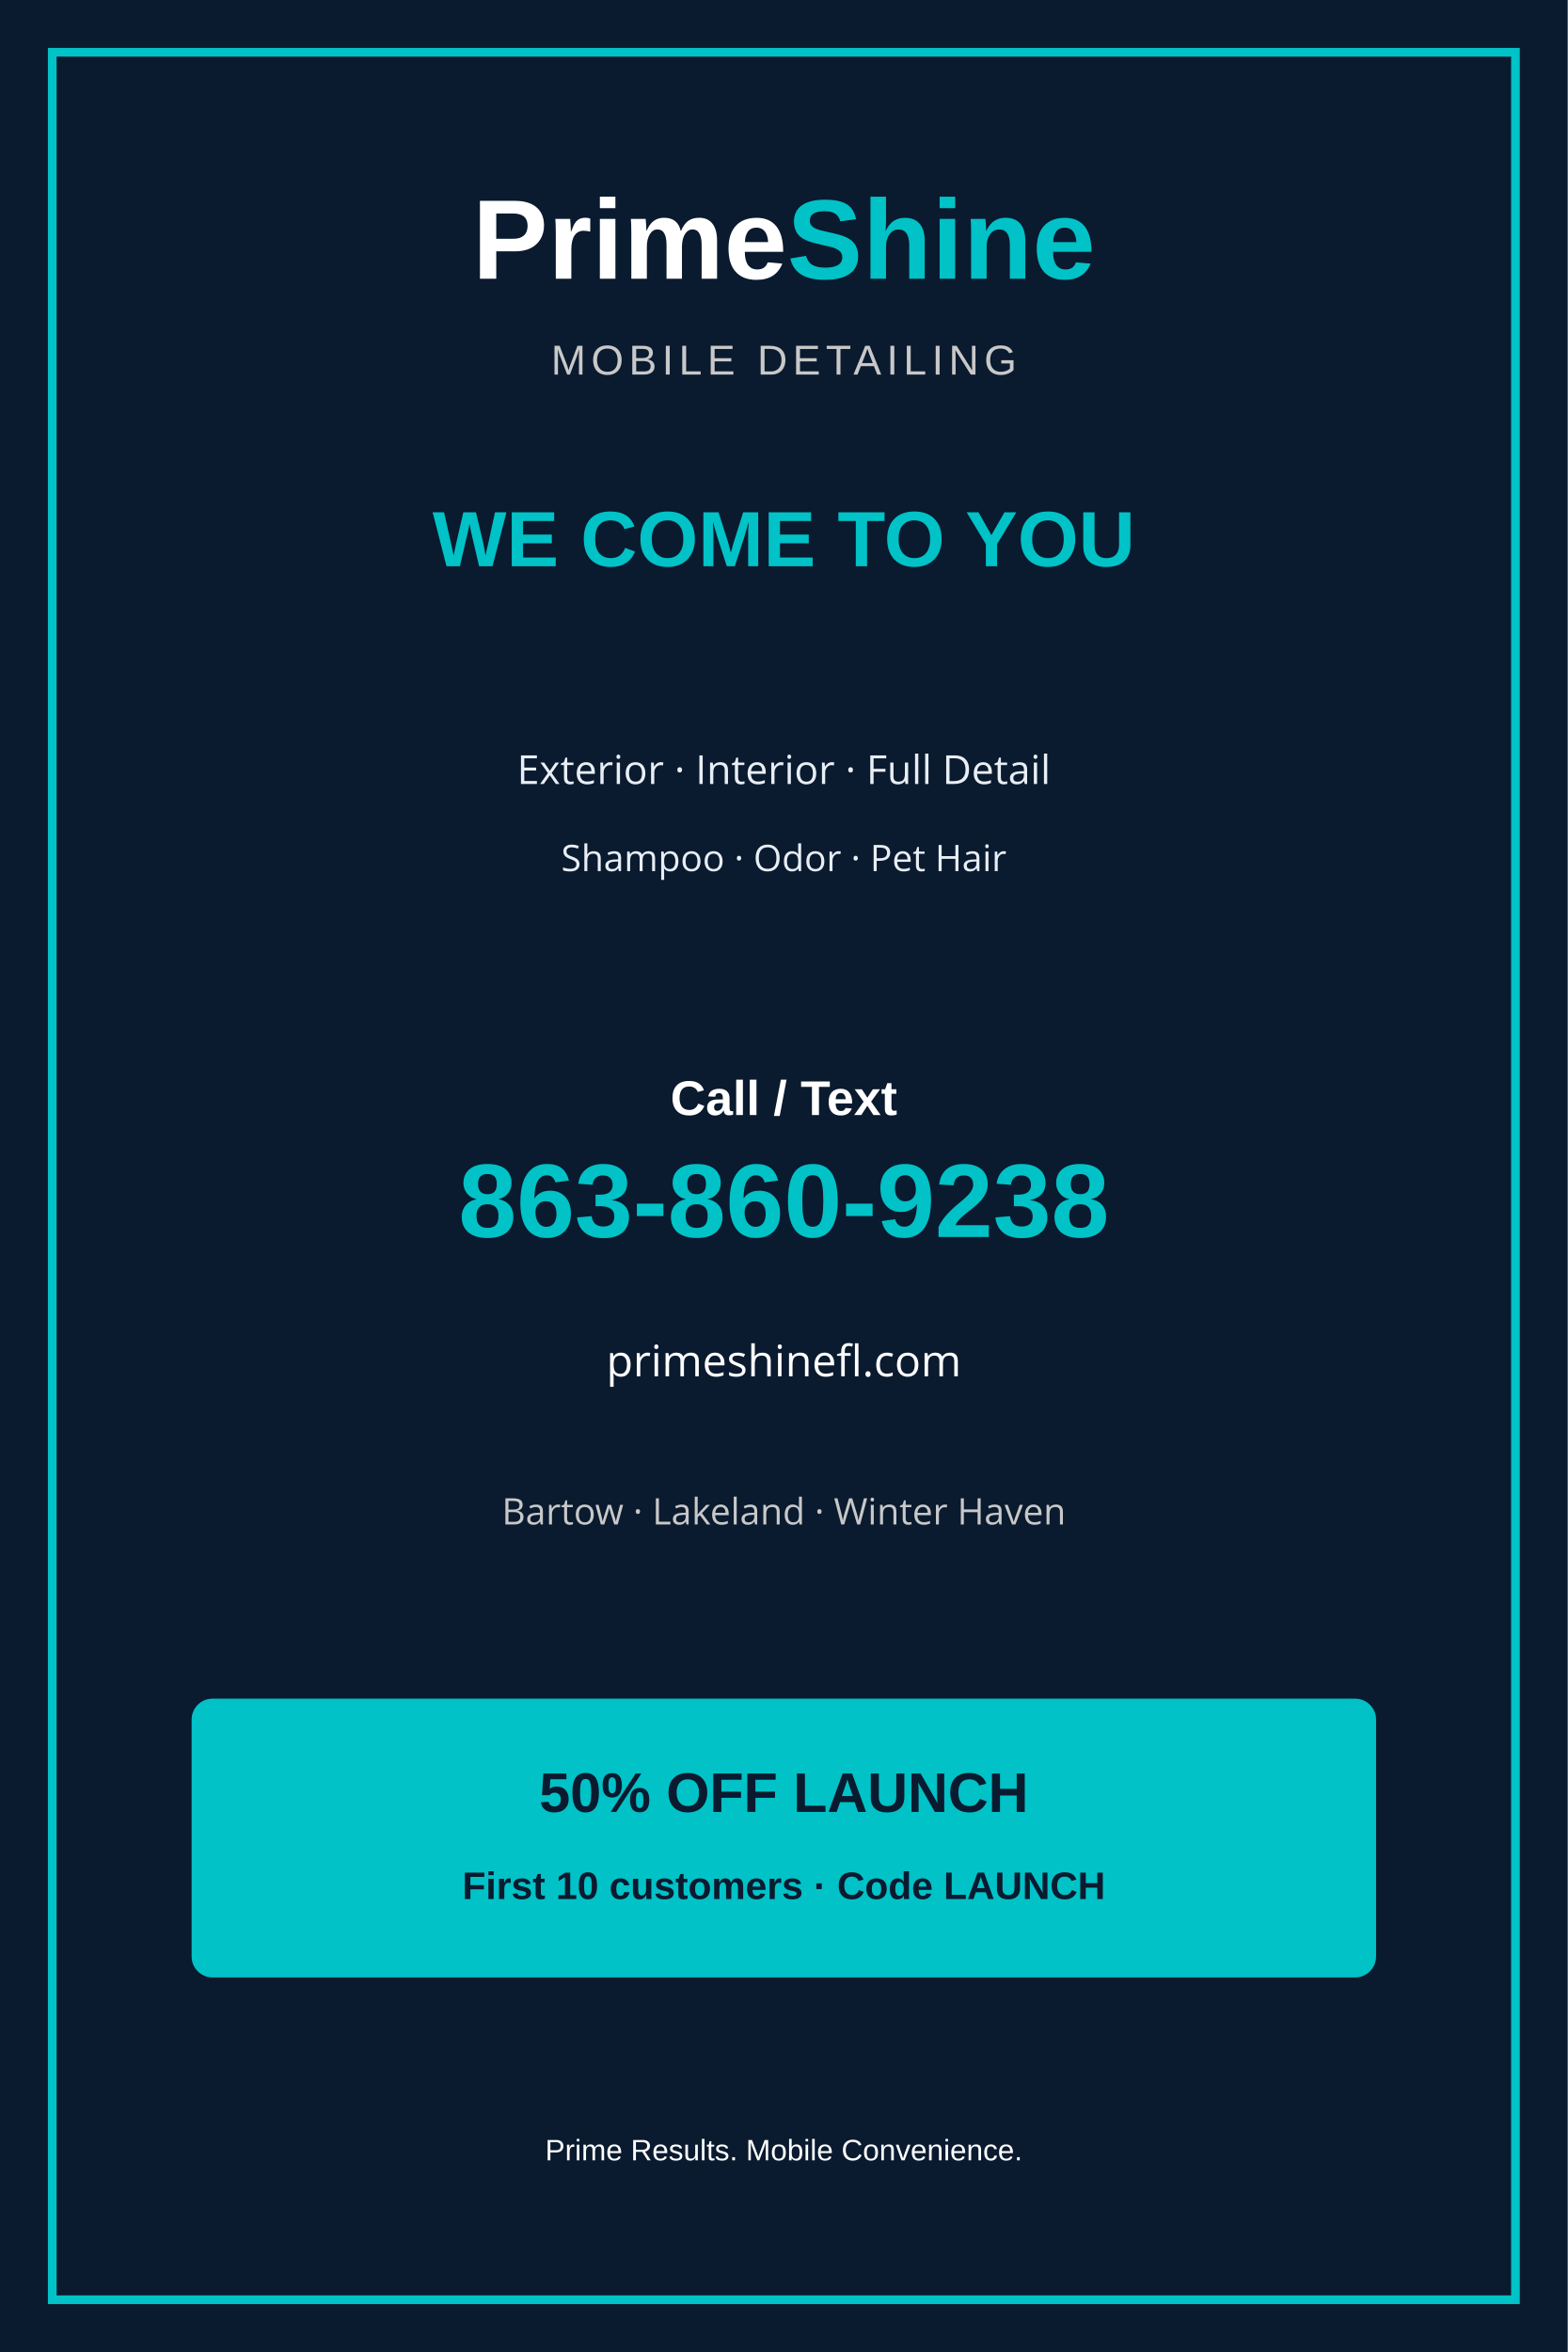
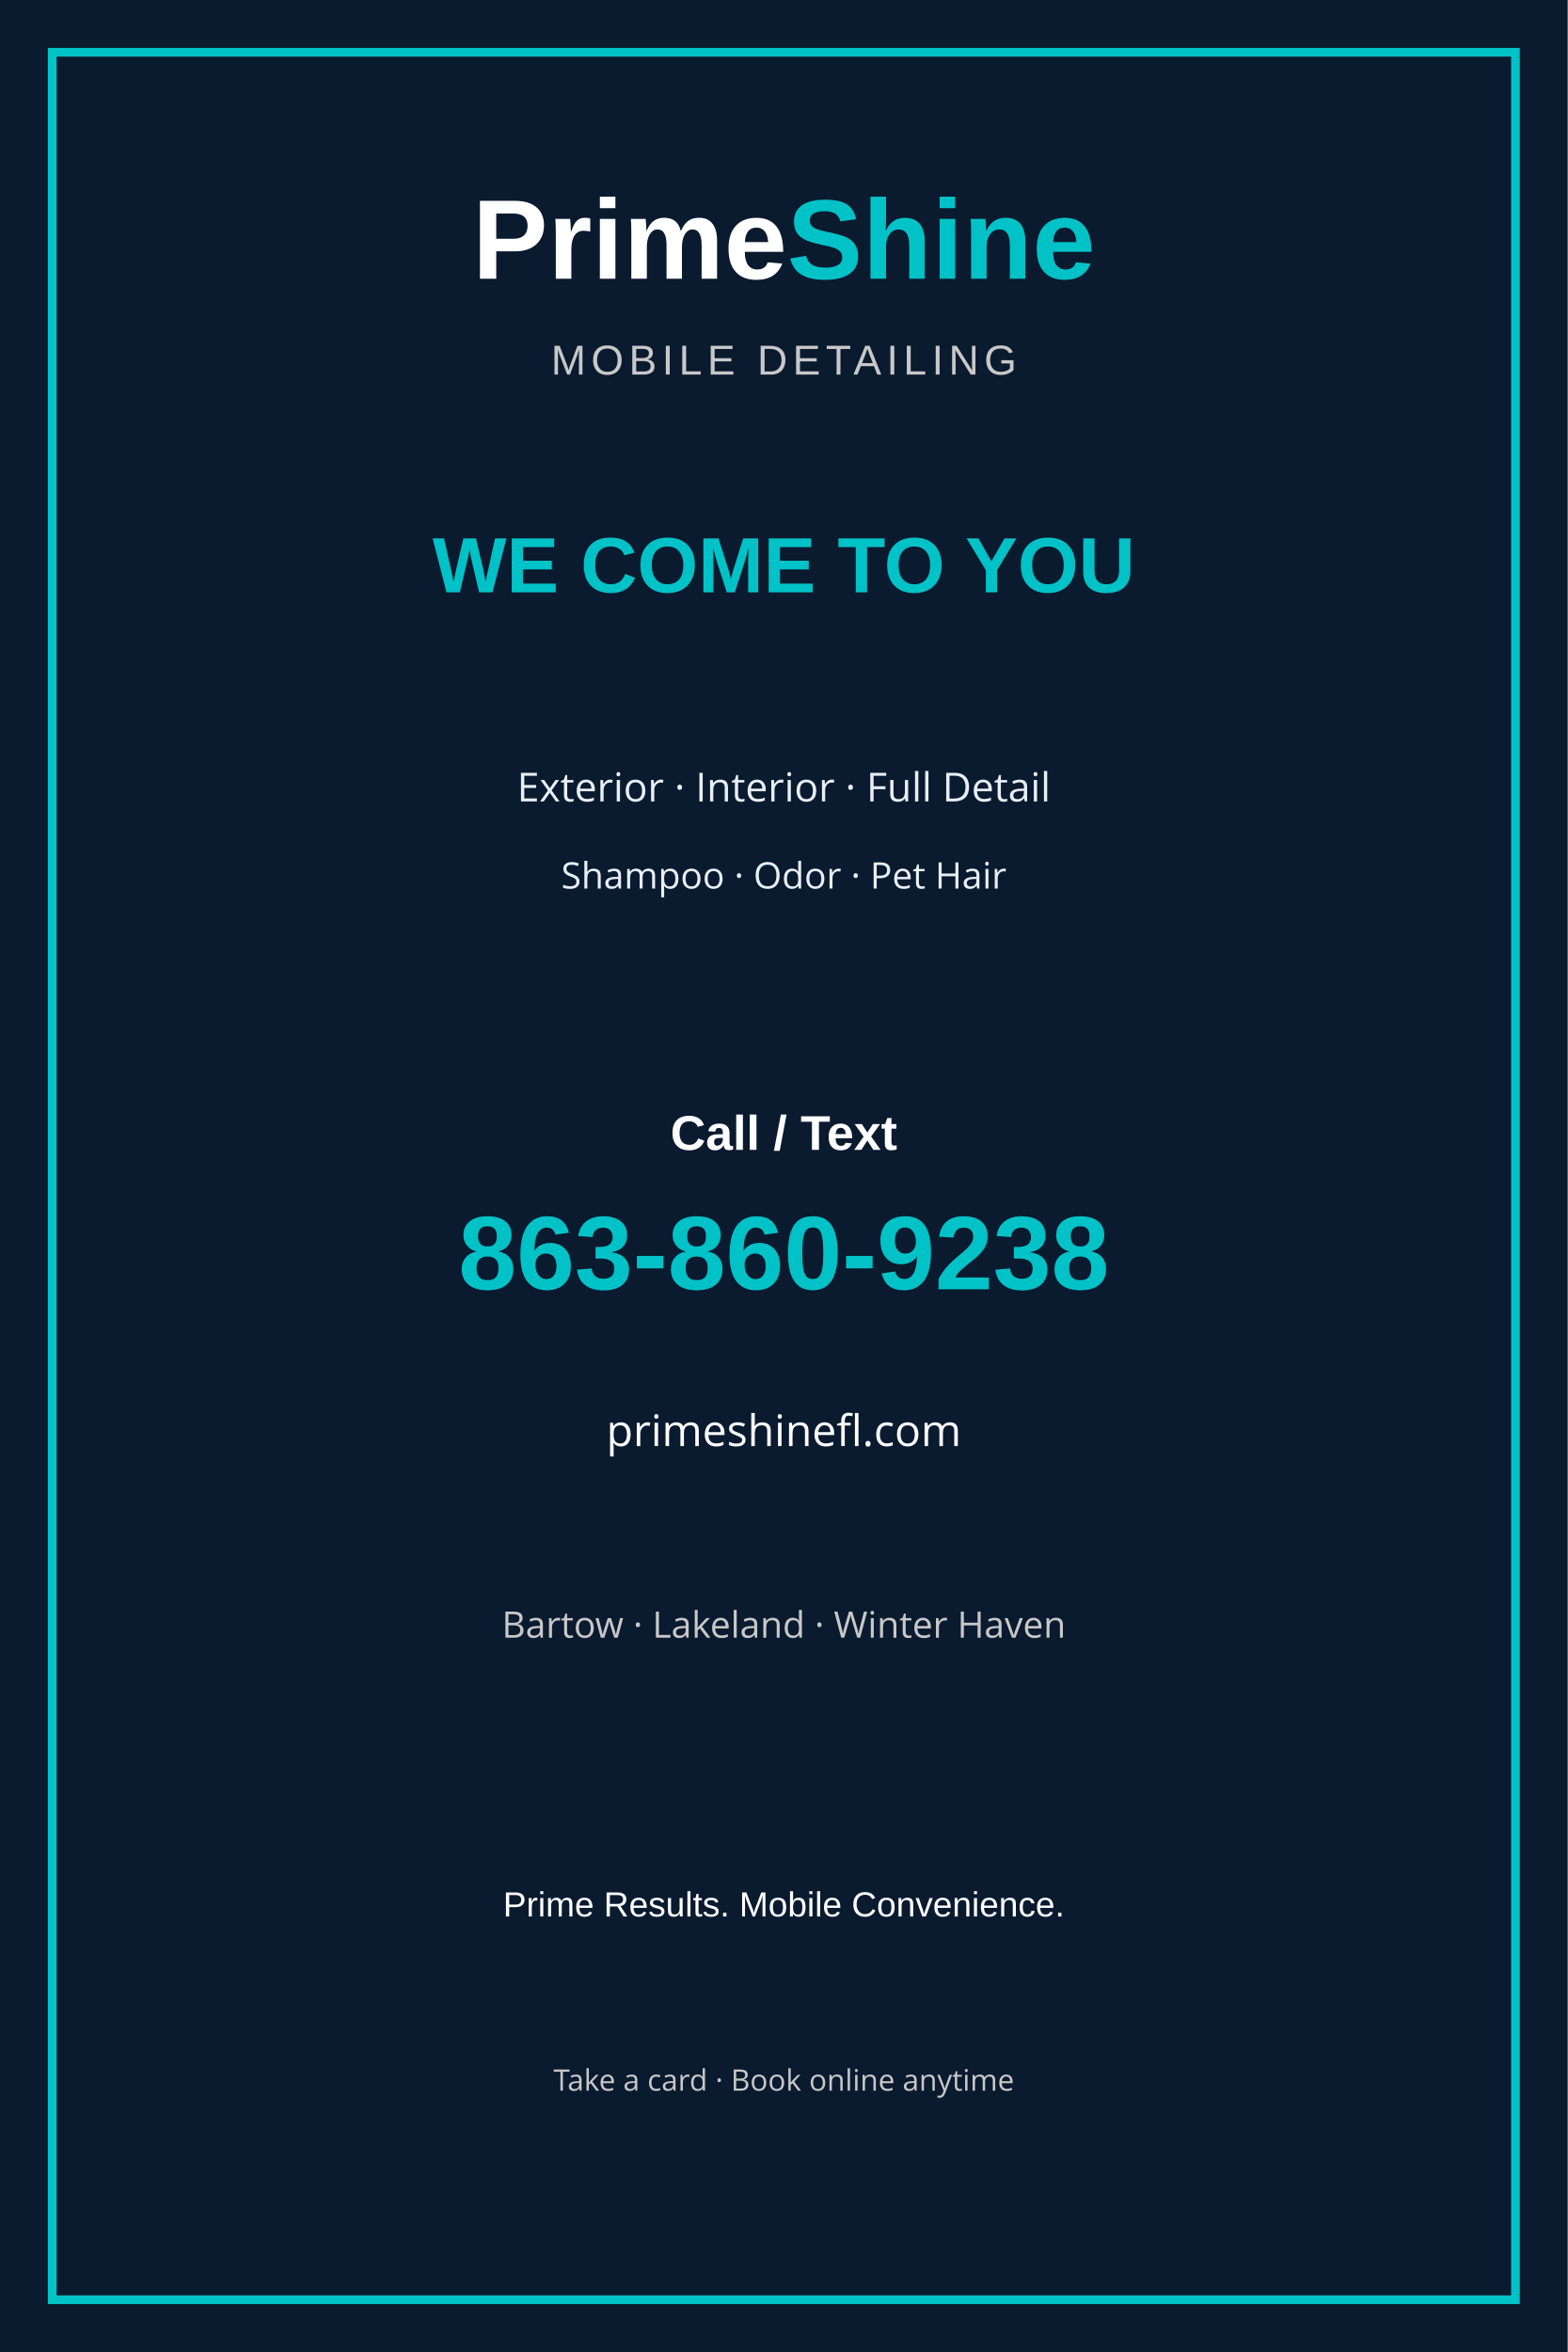
<svg xmlns="http://www.w3.org/2000/svg" width="24in" height="36in" viewBox="0 0 1800 2700">
  <rect width="1800" height="2700" fill="#0A1A2F" />
  <rect x="60" y="60" width="1680" height="2580" fill="none" stroke="#00C2C7" stroke-width="10" />
  <text x="900" y="320" text-anchor="middle" font-family="Montserrat, Arial, sans-serif" font-size="130" font-weight="800" fill="#FFFFFF">Prime<tspan fill="#00C2C7">Shine</tspan>
  </text>
  <text x="900" y="430" text-anchor="middle" font-family="Montserrat, Arial, sans-serif" font-size="48" letter-spacing="6" fill="#C8C8C8">MOBILE DETAILING</text>
-   <text x="900" y="650" text-anchor="middle" font-family="Montserrat, Arial, sans-serif" font-size="90" font-weight="800" fill="#00C2C7">WE COME TO YOU</text>
-   <text x="900" y="900" text-anchor="middle" font-family="Open Sans, Arial, sans-serif" font-size="46" fill="#E8EEF5">Exterior · Interior · Full Detail</text>
-   <text x="900" y="1000" text-anchor="middle" font-family="Open Sans, Arial, sans-serif" font-size="42" fill="#E8EEF5">Shampoo · Odor · Pet Hair</text>
-   <text x="900" y="1280" text-anchor="middle" font-family="Montserrat, Arial, sans-serif" font-size="56" font-weight="700" fill="#FFFFFF">Call / Text</text>
-   <text x="900" y="1420" text-anchor="middle" font-family="Montserrat, Arial, sans-serif" font-size="120" font-weight="800" fill="#00C2C7">863-860-9238</text>
-   <text x="900" y="1580" text-anchor="middle" font-family="Open Sans, Arial, sans-serif" font-size="50" fill="#FFFFFF">primeshinefl.com</text>
-   <text x="900" y="1750" text-anchor="middle" font-family="Open Sans, Arial, sans-serif" font-size="42" fill="#C8C8C8">Bartow · Lakeland · Winter Haven</text>
-   <rect x="220" y="1950" width="1360" height="320" rx="24" fill="#00C2C7" />
-   <text x="900" y="2080" text-anchor="middle" font-family="Montserrat, Arial, sans-serif" font-size="64" font-weight="800" fill="#0A1A2F">50% OFF LAUNCH</text>
-   <text x="900" y="2180" text-anchor="middle" font-family="Montserrat, Arial, sans-serif" font-size="44" font-weight="700" fill="#0A1A2F">First 10 customers · Code LAUNCH</text>
-   <text x="900" y="2480" text-anchor="middle" font-family="Montserrat, Arial, sans-serif" font-size="34" fill="#FFFFFF">Prime Results. Mobile Convenience.</text>
+   <text x="900" y="680" text-anchor="middle" font-family="Montserrat, Arial, sans-serif" font-size="90" font-weight="800" fill="#00C2C7">WE COME TO YOU</text>
+   <text x="900" y="920" text-anchor="middle" font-family="Open Sans, Arial, sans-serif" font-size="46" fill="#E8EEF5">Exterior · Interior · Full Detail</text>
+   <text x="900" y="1020" text-anchor="middle" font-family="Open Sans, Arial, sans-serif" font-size="42" fill="#E8EEF5">Shampoo · Odor · Pet Hair</text>
+   <text x="900" y="1320" text-anchor="middle" font-family="Montserrat, Arial, sans-serif" font-size="56" font-weight="700" fill="#FFFFFF">Call / Text</text>
+   <text x="900" y="1480" text-anchor="middle" font-family="Montserrat, Arial, sans-serif" font-size="120" font-weight="800" fill="#00C2C7">863-860-9238</text>
+   <text x="900" y="1660" text-anchor="middle" font-family="Open Sans, Arial, sans-serif" font-size="50" fill="#FFFFFF">primeshinefl.com</text>
+   <text x="900" y="1880" text-anchor="middle" font-family="Open Sans, Arial, sans-serif" font-size="42" fill="#C8C8C8">Bartow · Lakeland · Winter Haven</text>
+   <text x="900" y="2200" text-anchor="middle" font-family="Montserrat, Arial, sans-serif" font-size="40" fill="#FFFFFF">Prime Results. Mobile Convenience.</text>
+   <text x="900" y="2400" text-anchor="middle" font-family="Open Sans, Arial, sans-serif" font-size="34" fill="#C8C8C8">Take a card · Book online anytime</text>
</svg>
